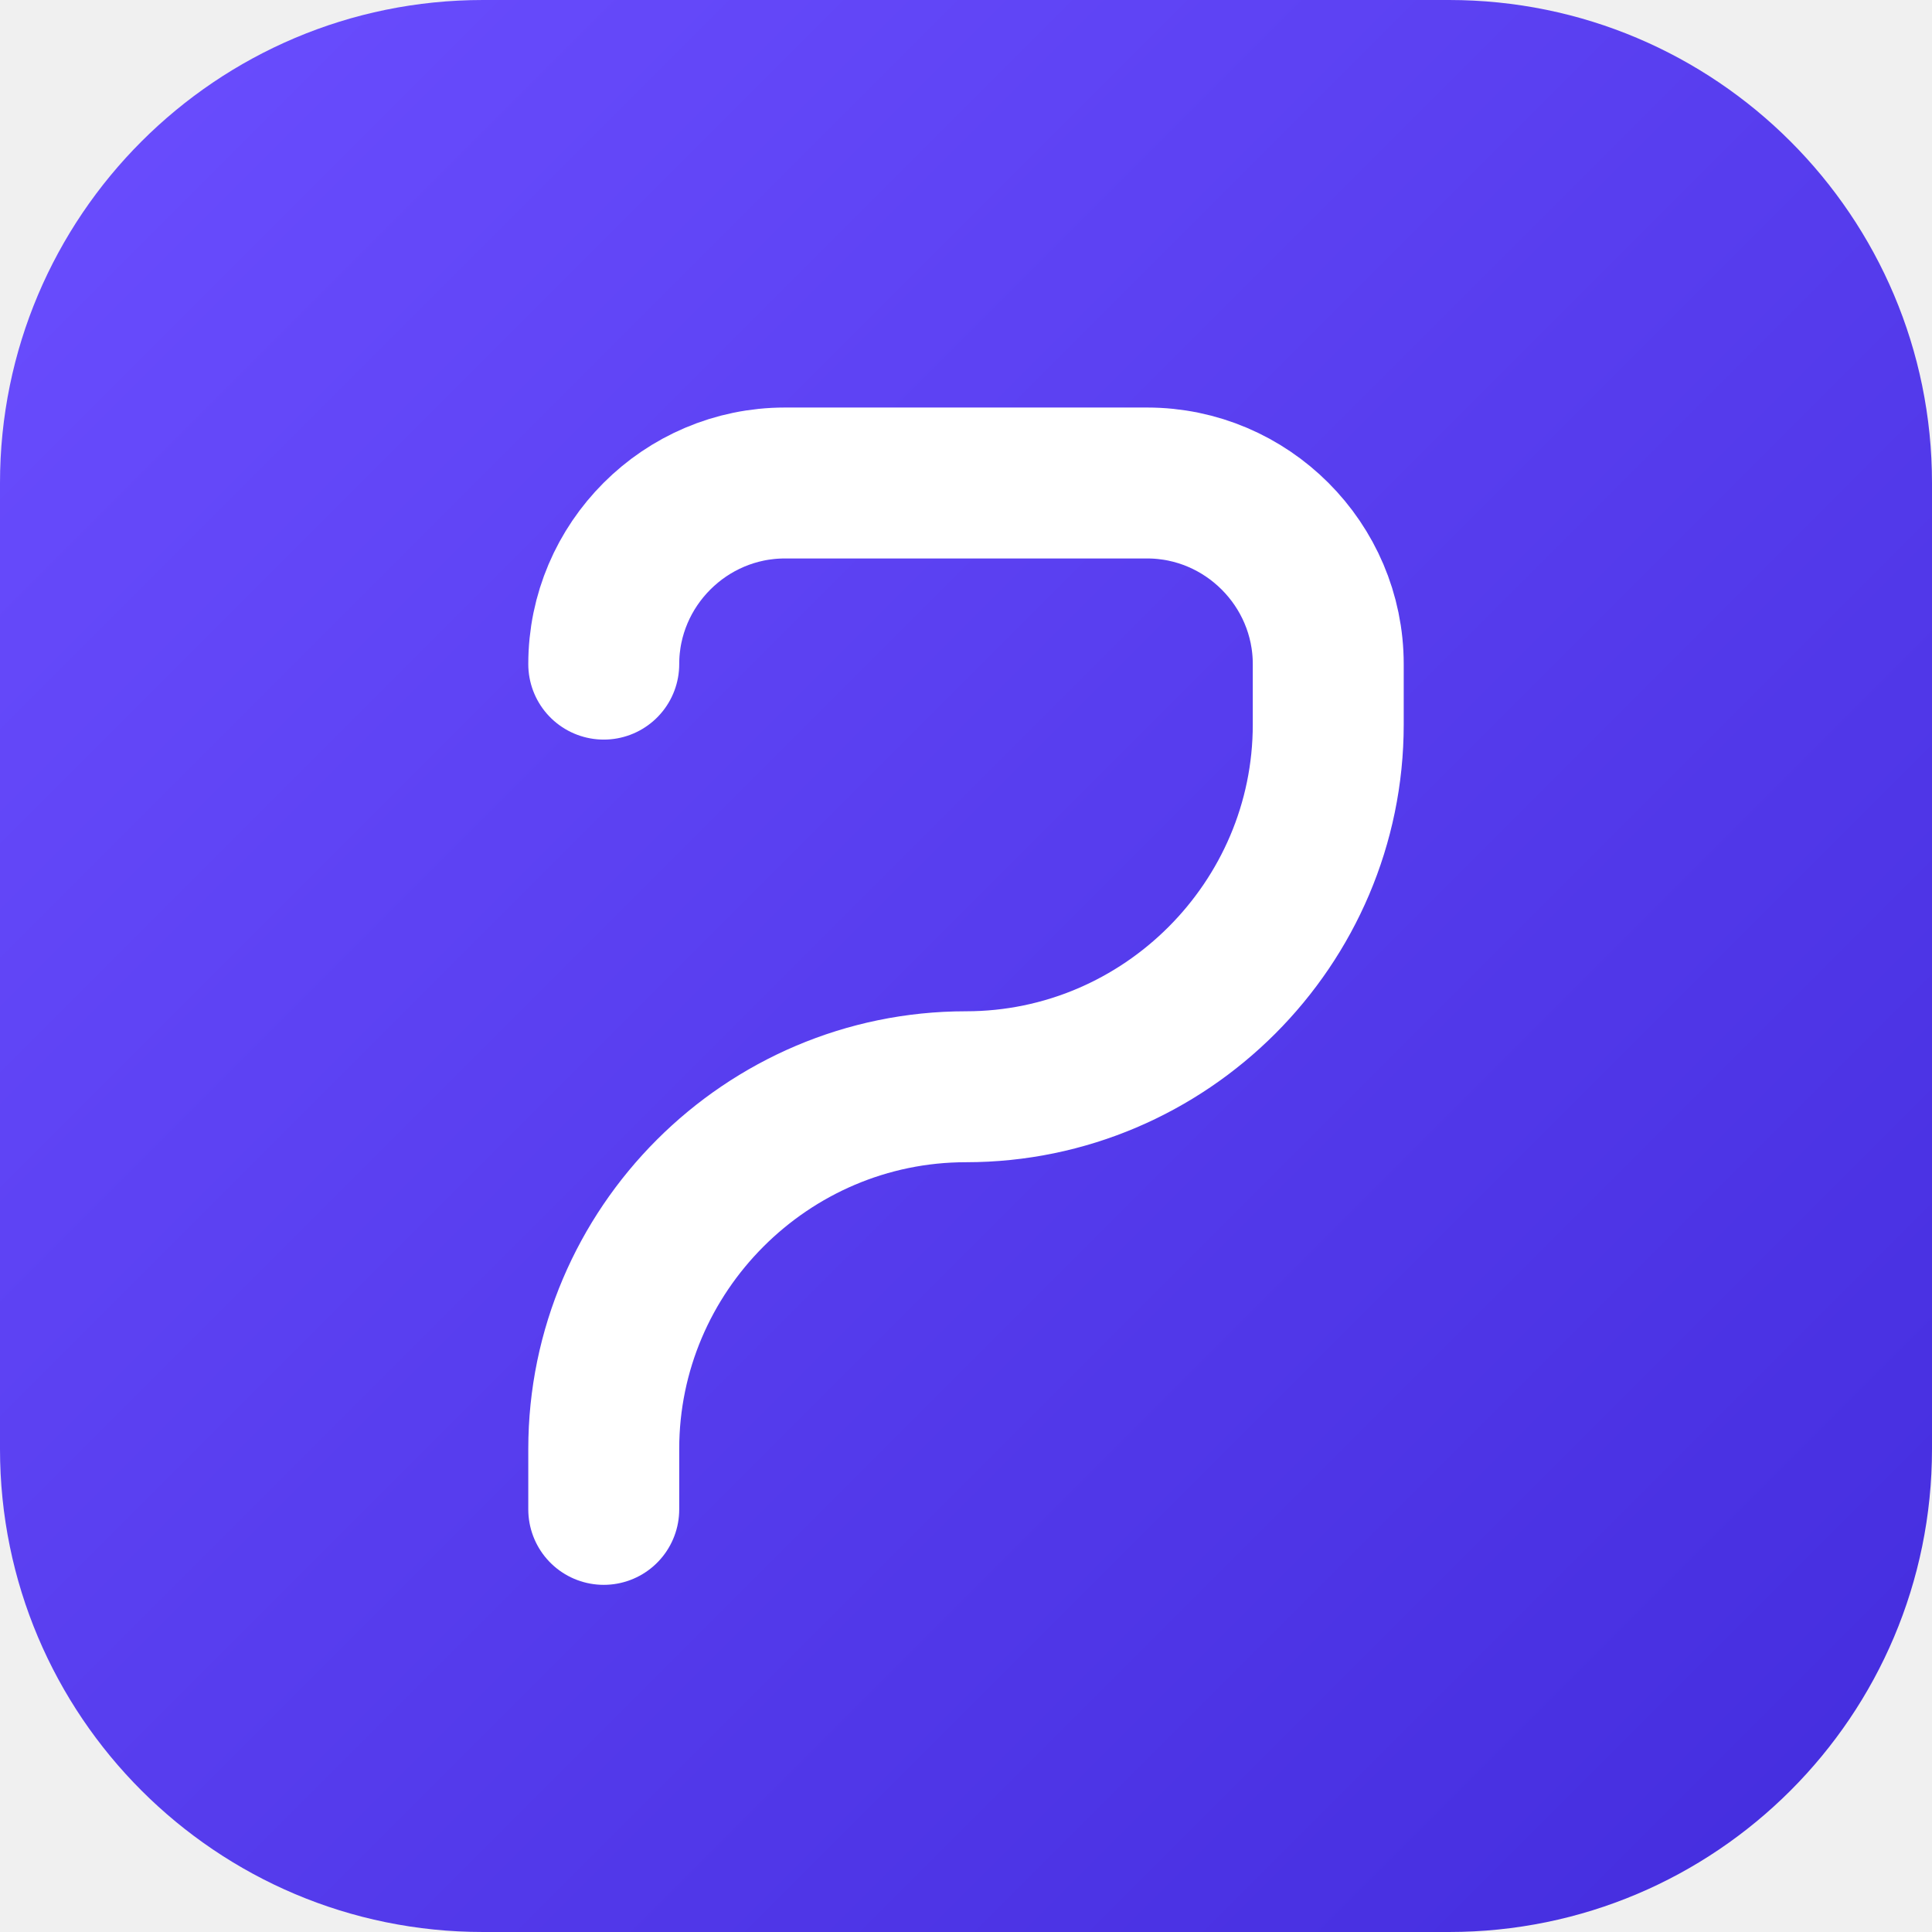
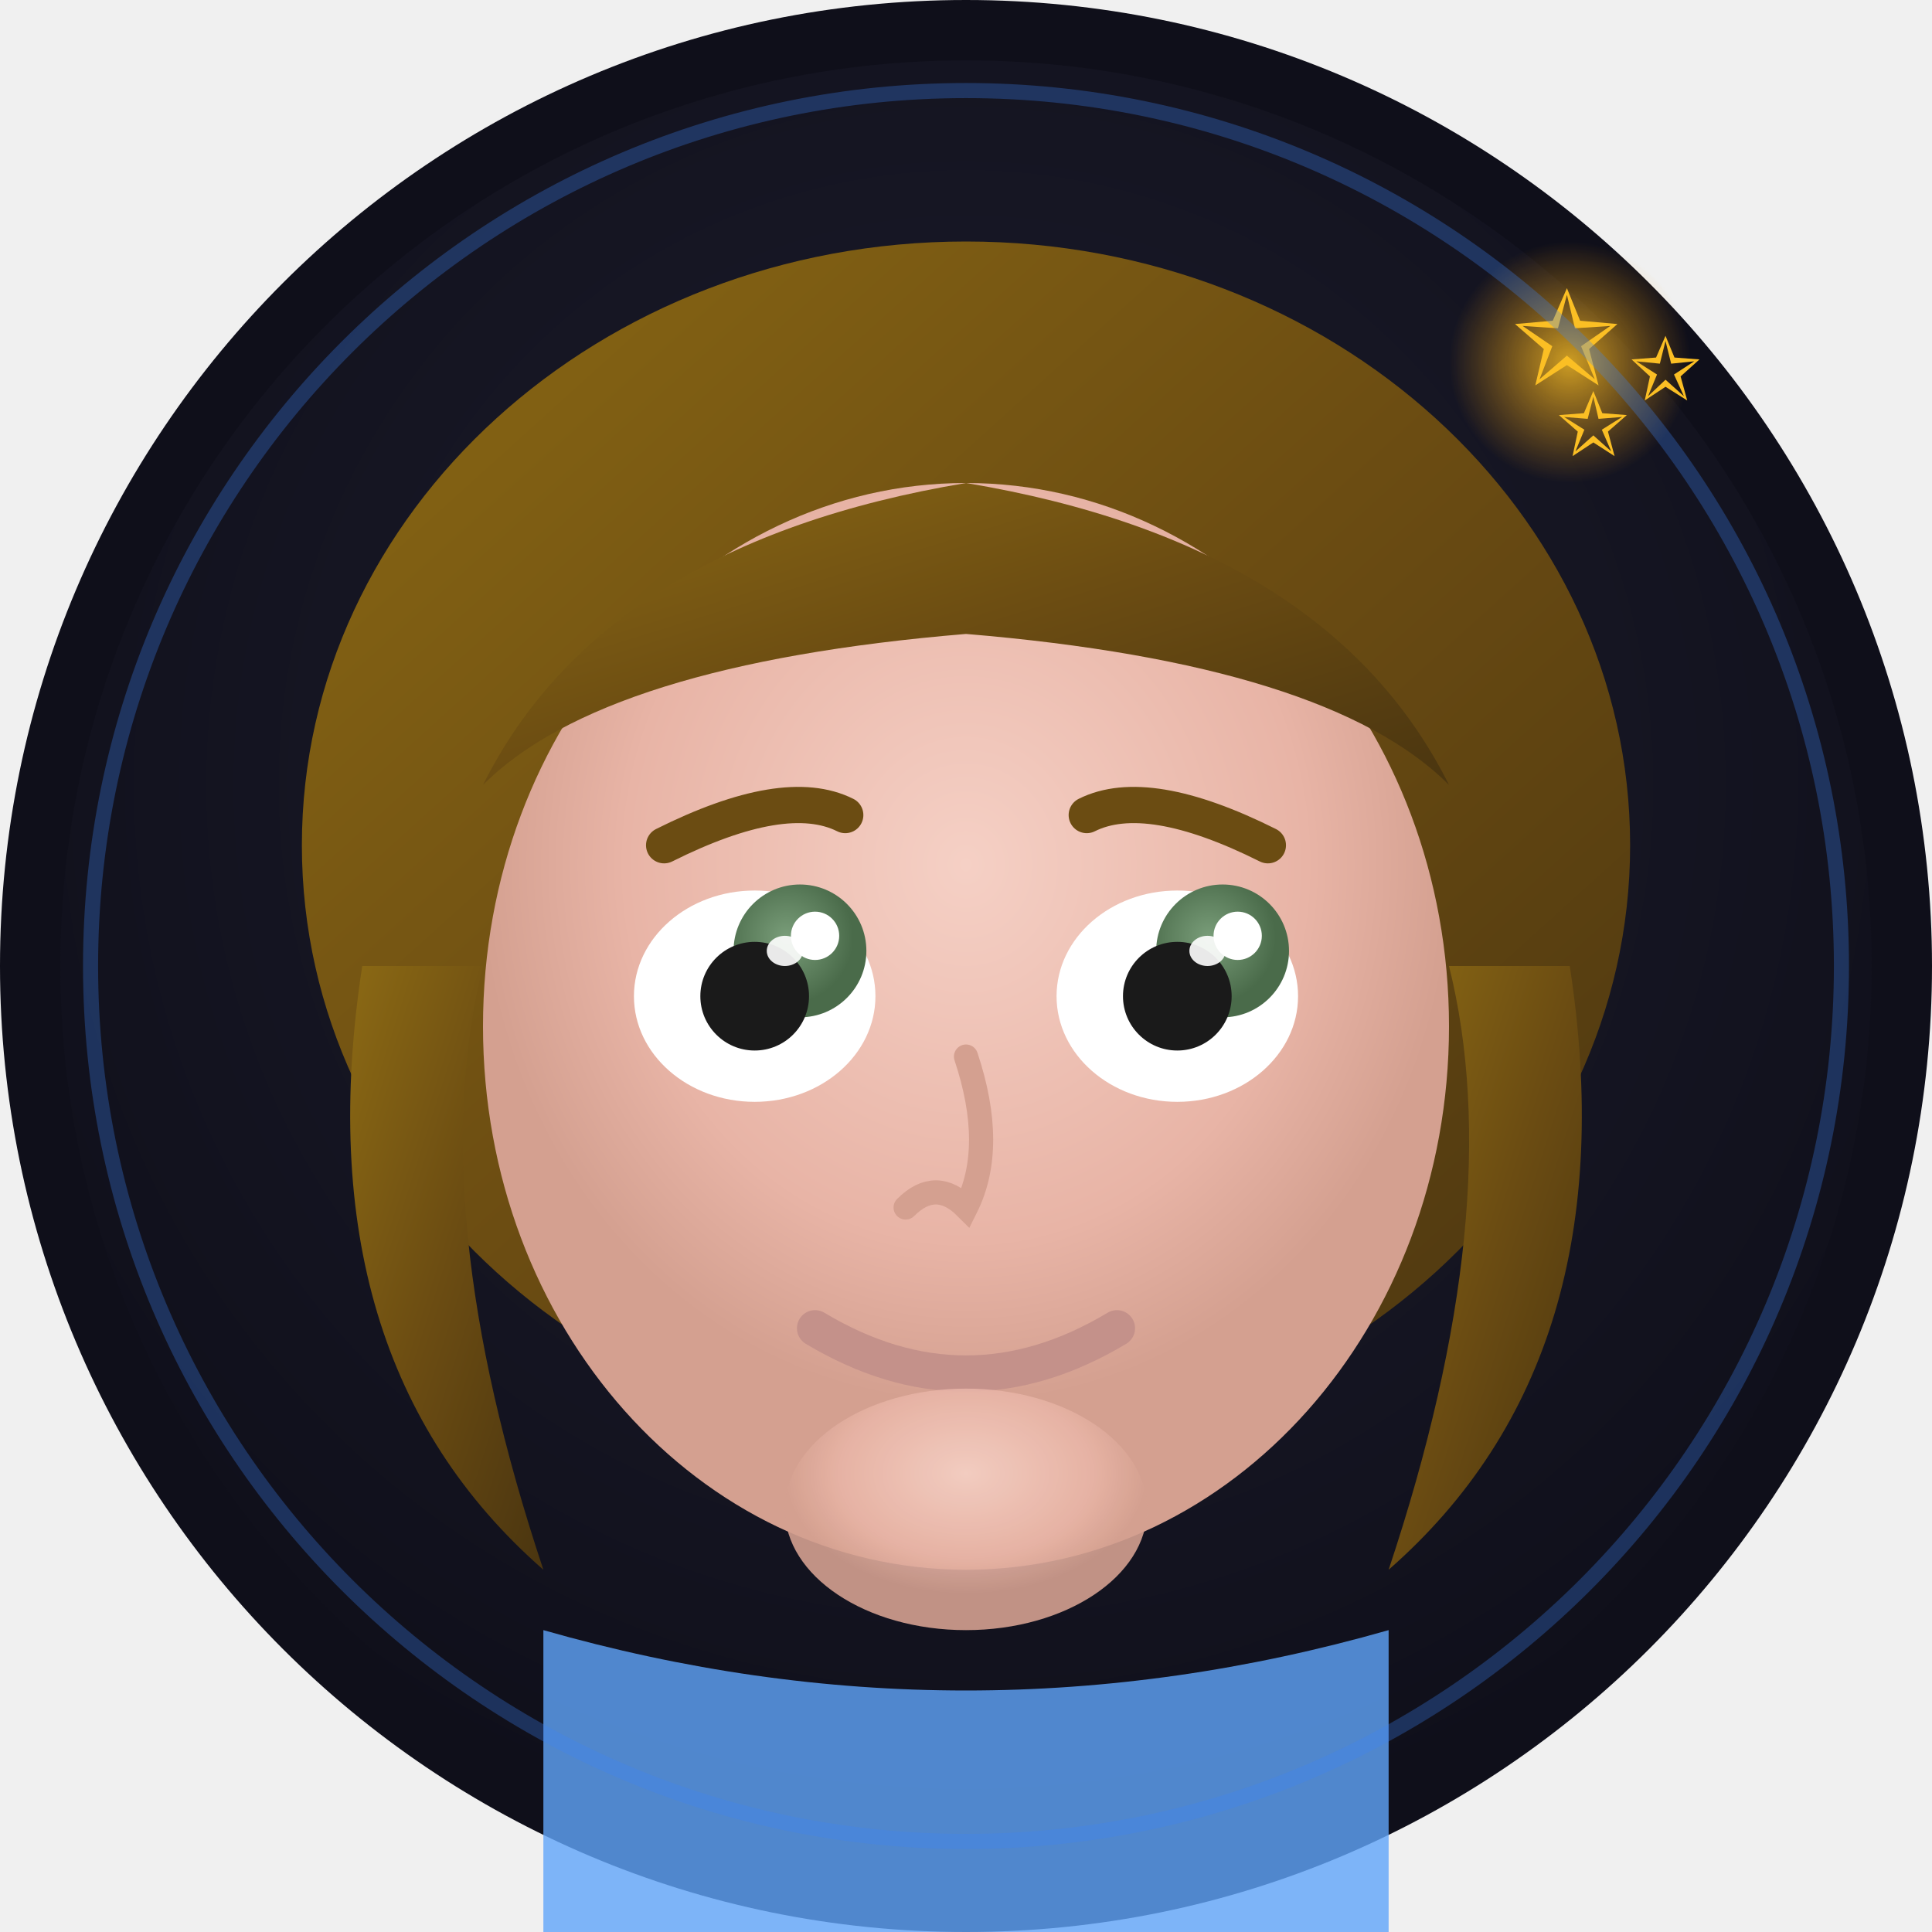
<svg xmlns="http://www.w3.org/2000/svg" viewBox="0 0 64 64">
  <defs>
-     <linearGradient id="g" x1="0%" y1="0%" x2="100%" y2="100%">
-       <stop offset="0%" stop-color="#6b4eff" />
-       <stop offset="100%" stop-color="#432cdd" />
+     <radialGradient id="bg-glow" cx="50%" cy="40%" r="60%">
+       <stop offset="0%" stop-color="#1e1e2e" />
+       <stop offset="100%" stop-color="#0f0f1a" />
+     </radialGradient>
+     <radialGradient id="skin" cx="50%" cy="35%" r="50%">
+       <stop offset="0%" stop-color="#f5d0c5" />
+       <stop offset="70%" stop-color="#e8b4a6" />
+       <stop offset="100%" stop-color="#d4a090" />
+     </radialGradient>
+     <linearGradient id="hair" x1="0%" y1="0%" x2="100%" y2="100%">
+       <stop offset="0%" stop-color="#8b6914" />
+       <stop offset="50%" stop-color="#6b4c12" />
+       <stop offset="100%" stop-color="#4a3510" />
    </linearGradient>
+     <radialGradient id="eye-iris" cx="40%" cy="40%" r="50%">
+       <stop offset="0%" stop-color="#7a9e7a" />
+       <stop offset="100%" stop-color="#4a6b4a" />
+     </radialGradient>
+     <radialGradient id="sparkle-glow" cx="50%" cy="50%" r="50%">
+       <stop offset="0%" stop-color="#fbbf24" />
+       <stop offset="100%" stop-color="#f59e0b" stop-opacity="0" />
+     </radialGradient>
  </defs>
-   <rect width="64" height="64" rx="16" fill="url(#g)" />
-   <path d="M20 22c0-3.3 2.7-6 6-6h12c3.3 0 6 2.7 6 6v2c0 6.6-5.4 12-12 12s-12 5.4-12 12v2" stroke="#fff" stroke-width="5" stroke-linecap="round" fill="none" />
+   <circle cx="32" cy="32" r="32" fill="#0f0f1a" />
+   <circle cx="32" cy="32" r="30" fill="url(#bg-glow)" />
+   <ellipse cx="32" cy="28" rx="22" ry="20" fill="url(#hair)" />
+   <path d="M12 32 Q10 45, 18 52 Q14 40, 16 32 Z" fill="url(#hair)" />
+   <path d="M52 32 Q54 45, 46 52 Q50 40, 48 32 Z" fill="url(#hair)" />
+   <ellipse cx="32" cy="34" rx="16" ry="18" fill="url(#skin)" />
+   <path d="M16 26 Q20 18, 32 16 Q44 18, 48 26 Q44 22, 32 21 Q20 22, 16 26 Z" fill="url(#hair)" />
+   <path d="M22 28 Q26 26, 28 27" stroke="#6b4c12" stroke-width="1.2" fill="none" stroke-linecap="round" />
+   <path d="M36 27 Q38 26, 42 28" stroke="#6b4c12" stroke-width="1.2" fill="none" stroke-linecap="round" />
+   <ellipse cx="25" cy="33" rx="4" ry="3.5" fill="white" />
+   <circle cx="26.5" cy="31.5" r="2.2" fill="url(#eye-iris)" />
+   <circle cx="27" cy="31" r="0.8" fill="white" />
+   <circle cx="25" cy="33" r="1.8" fill="#1a1a1a" />
+   <ellipse cx="26" cy="31.5" rx="0.6" ry="0.5" fill="white" opacity="0.9" />
+   <ellipse cx="39" cy="33" rx="4" ry="3.5" fill="white" />
+   <circle cx="40.5" cy="31.5" r="2.2" fill="url(#eye-iris)" />
+   <circle cx="41" cy="31" r="0.8" fill="white" />
+   <circle cx="39" cy="33" r="1.8" fill="#1a1a1a" />
+   <ellipse cx="40" cy="31.5" rx="0.6" ry="0.5" fill="white" opacity="0.9" />
+   <path d="M32 35 Q33 38, 32 40 Q31 39, 30 40" stroke="#d4a090" stroke-width="0.8" fill="none" stroke-linecap="round" />
+   <path d="M27 44 Q32 47, 37 44" stroke="#c4918a" stroke-width="1.2" fill="none" stroke-linecap="round" />
+   <ellipse cx="32" cy="50" rx="6" ry="4" fill="url(#skin)" opacity="0.9" />
+   <path d="M18 54 Q32 58, 46 54 L46 64 L18 64 Z" fill="#60a5fa" opacity="0.8" />
+   <circle cx="52" cy="12" r="4" fill="url(#sparkle-glow)" opacity="0.8" />
+   <text x="50" y="15" font-size="8" fill="#fbbf24" font-family="system-ui">✨</text>
+   <circle cx="32" cy="32" r="29" stroke="#3b82f6" stroke-width="0.5" fill="none" opacity="0.3" />
</svg>
